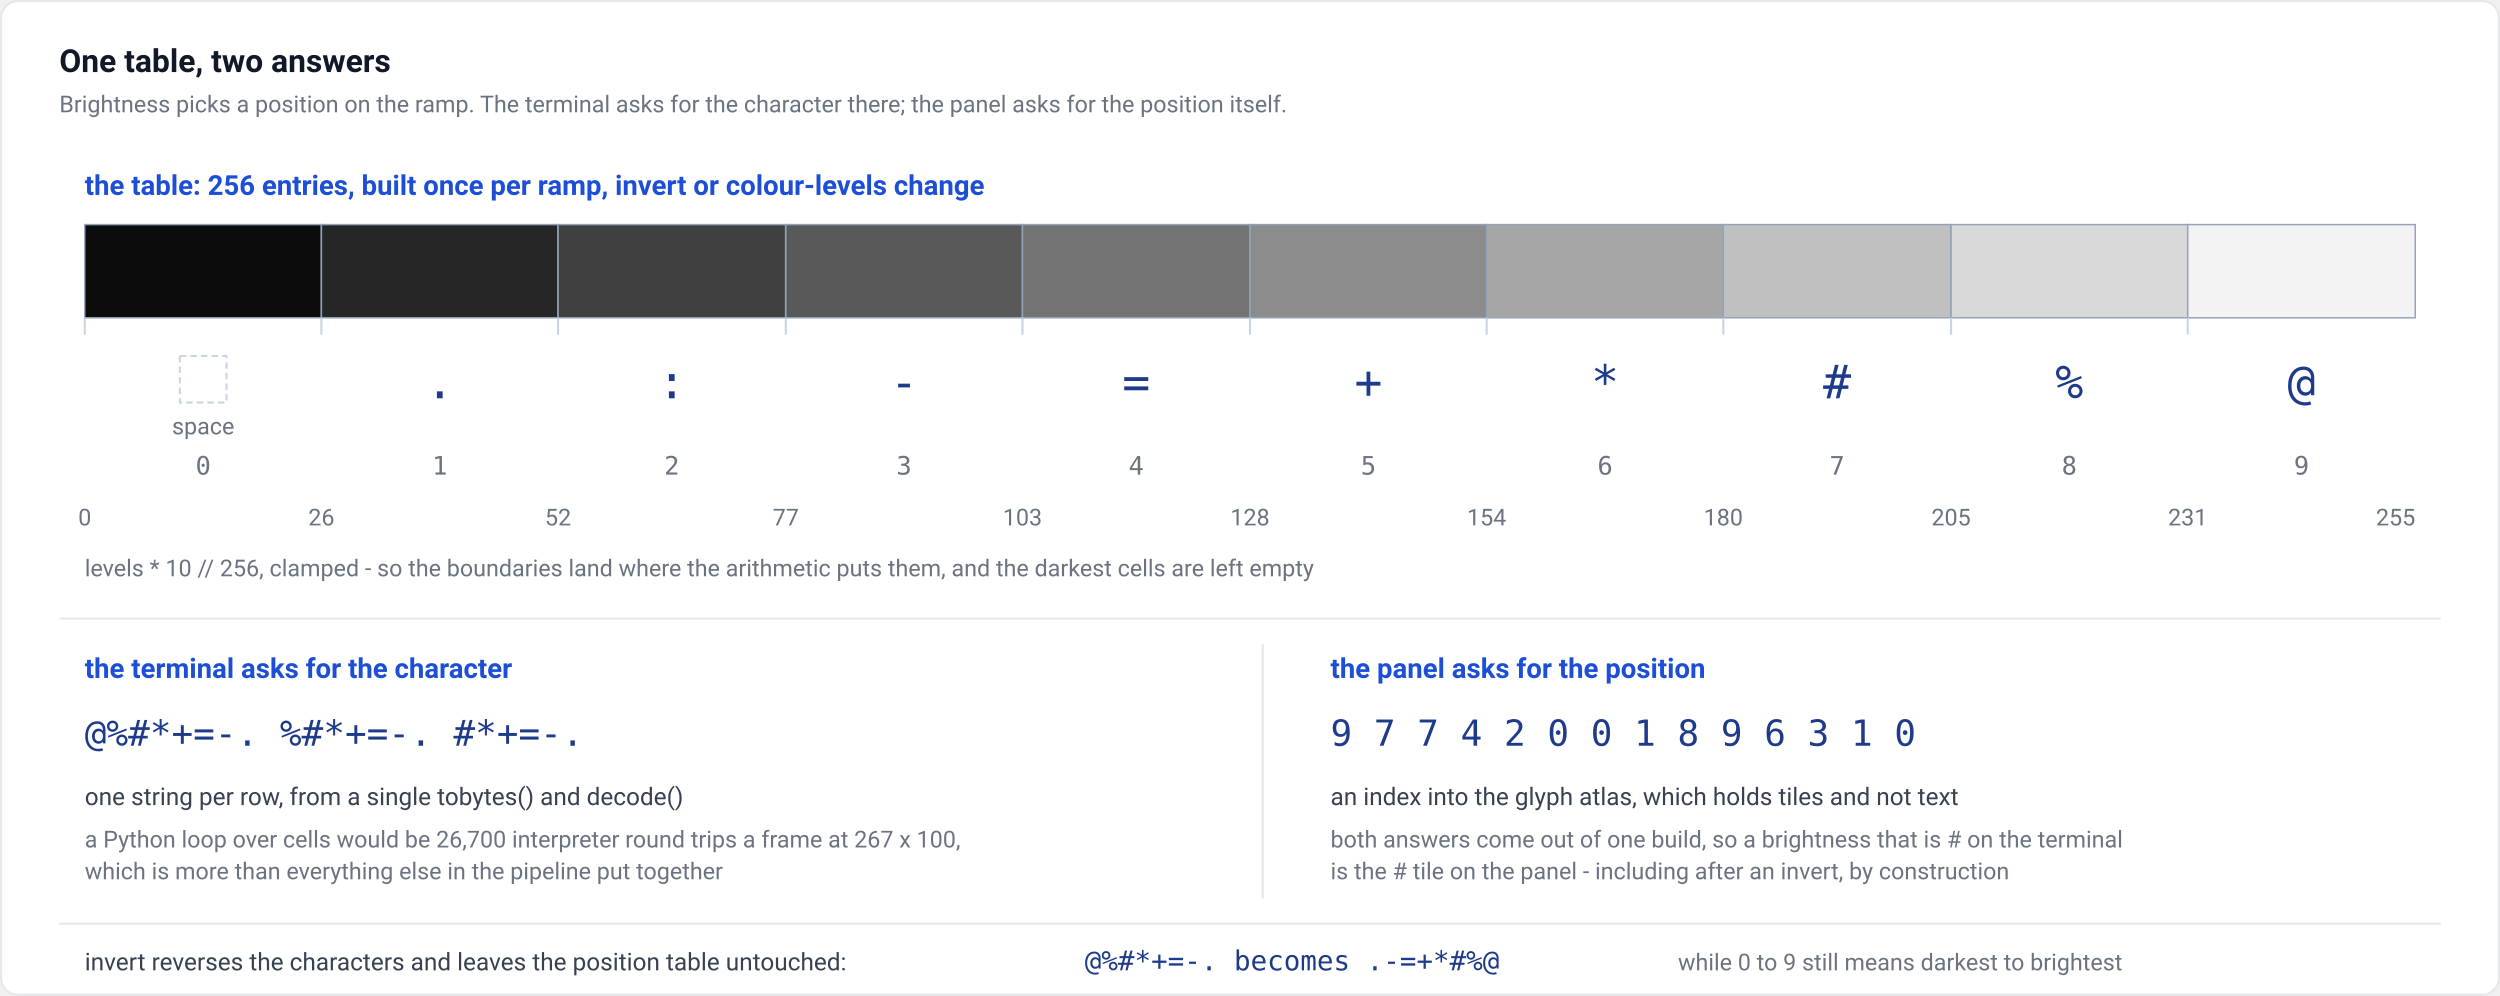
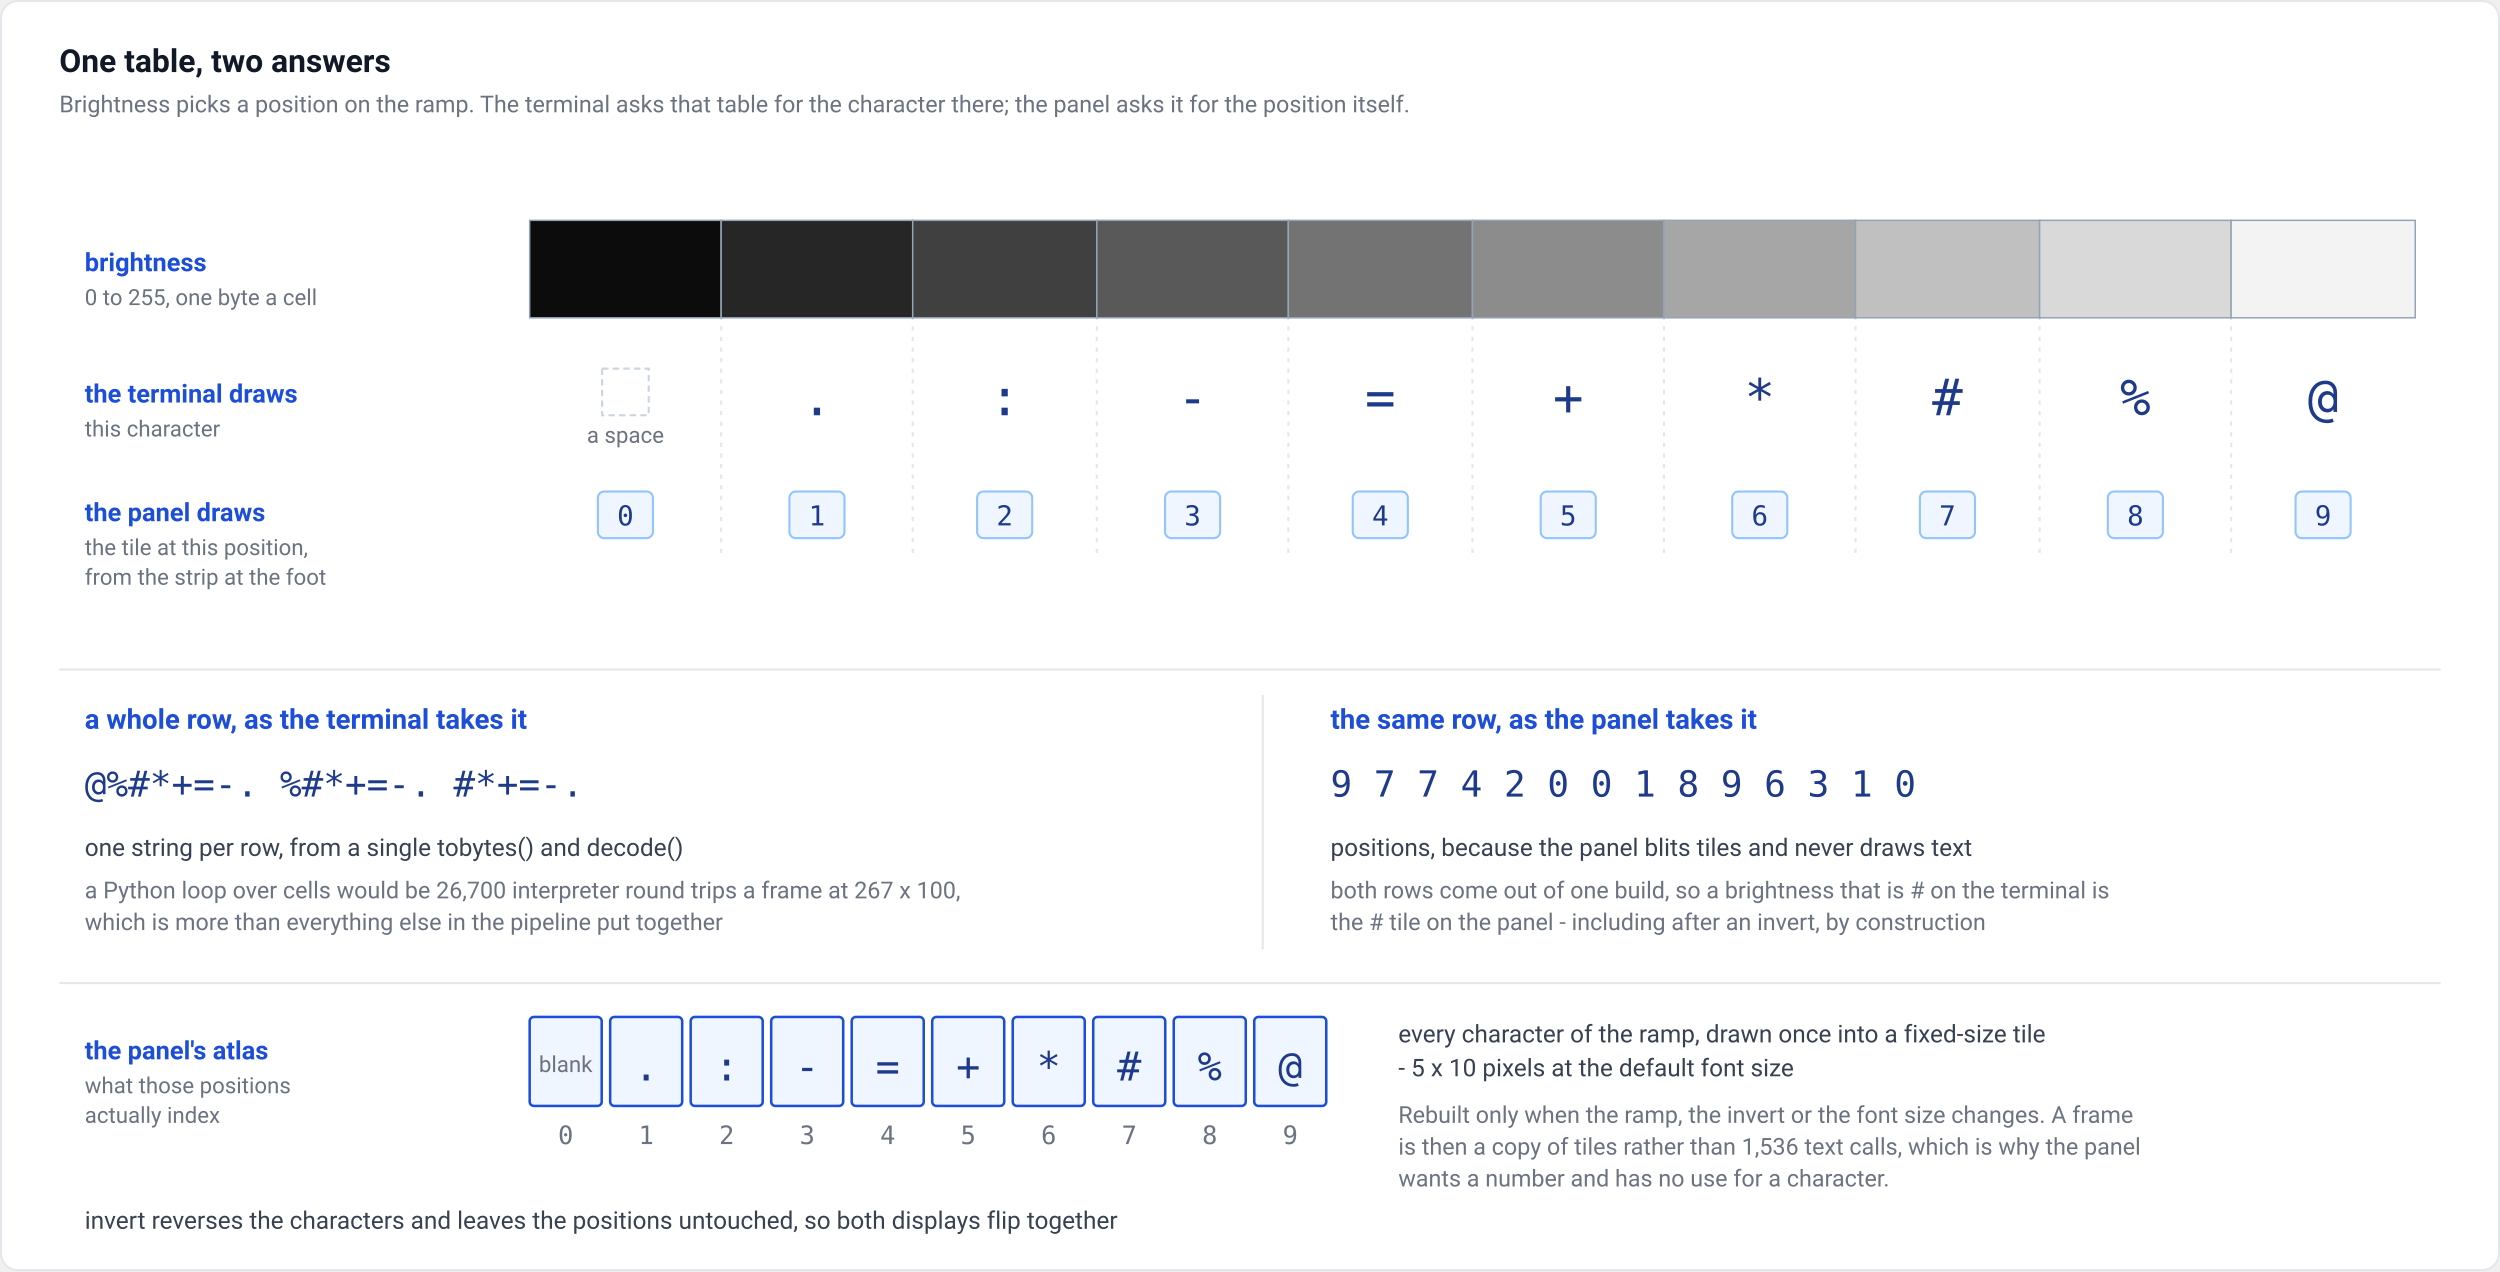
- <svg xmlns="http://www.w3.org/2000/svg" viewBox="0 0 1180 470" width="1180" height="470" font-family="-apple-system, BlinkMacSystemFont, Segoe UI, Roboto, Helvetica, Arial, sans-serif">
+ <svg xmlns="http://www.w3.org/2000/svg" viewBox="0 0 1180 600" width="1180" height="600" font-family="-apple-system, BlinkMacSystemFont, Segoe UI, Roboto, Helvetica, Arial, sans-serif">
  <defs>
    <style>
      .card  { fill: #ffffff; stroke: #e5e7eb; }
      .title { font-size: 15px; font-weight: 700; fill: #111827; }
      .step  { font-size: 13px; font-weight: 700; fill: #1d4ed8; }
      .cap   { font-size: 11.5px; fill: #374151; }
      .dim   { font-size: 11px; fill: #6b7280; }
+       .rowlab{ font-size: 12px; font-weight: 700; fill: #1d4ed8; }
+       .rowsub{ font-size: 10.5px; fill: #6b7280; }
      .mono  { font-family: ui-monospace, Menlo, Consolas, monospace; }
-       .tick  { stroke: #cbd5e1; stroke-width: 1; }
    </style>
  </defs>
-   <rect class="card" x="0.5" y="0.5" width="1179" height="469" rx="8" />
+   <rect class="card" x="0.5" y="0.5" width="1179" height="599" rx="8" />
  <text class="title" x="28" y="34">One table, two answers</text>
-   <text class="dim" x="28" y="53">Brightness picks a position on the ramp. The terminal asks for the character there; the panel asks for the position itself.</text>
-   <text class="step" x="40" y="92">the table: 256 entries, built once per ramp, invert or colour-levels change</text>
-   <rect x="40.0" y="106" width="111.7" height="44" fill="rgb(12,12,12)" stroke="#94a3b8" stroke-width="0.7" />
-   <rect x="84.9" y="168" width="22" height="22" fill="none" stroke="#cbd5e1" stroke-dasharray="3 2" />
-   <text class="dim" x="95.9" y="205" text-anchor="middle">space</text>
-   <text class="mono" x="95.9" y="224" font-size="12" text-anchor="middle" fill="#6b7280">0</text>
-   <rect x="151.7" y="106" width="111.7" height="44" fill="rgb(38,38,38)" stroke="#94a3b8" stroke-width="0.7" />
-   <text class="mono" x="207.6" y="188" font-size="22" text-anchor="middle" fill="#1e3a8a">.</text>
-   <text class="mono" x="207.6" y="224" font-size="12" text-anchor="middle" fill="#6b7280">1</text>
-   <rect x="263.4" y="106" width="107.4" height="44" fill="rgb(64,64,64)" stroke="#94a3b8" stroke-width="0.7" />
-   <text class="mono" x="317.1" y="188" font-size="22" text-anchor="middle" fill="#1e3a8a">:</text>
-   <text class="mono" x="317.1" y="224" font-size="12" text-anchor="middle" fill="#6b7280">2</text>
-   <rect x="370.9" y="106" width="111.7" height="44" fill="rgb(89,89,89)" stroke="#94a3b8" stroke-width="0.7" />
-   <text class="mono" x="426.7" y="188" font-size="22" text-anchor="middle" fill="#1e3a8a">-</text>
-   <text class="mono" x="426.7" y="224" font-size="12" text-anchor="middle" fill="#6b7280">3</text>
-   <rect x="482.6" y="106" width="107.4" height="44" fill="rgb(115,115,115)" stroke="#94a3b8" stroke-width="0.7" />
-   <text class="mono" x="536.3" y="188" font-size="22" text-anchor="middle" fill="#1e3a8a">=</text>
-   <text class="mono" x="536.3" y="224" font-size="12" text-anchor="middle" fill="#6b7280">4</text>
-   <rect x="590.0" y="106" width="111.7" height="44" fill="rgb(140,140,140)" stroke="#94a3b8" stroke-width="0.7" />
-   <text class="mono" x="645.9" y="188" font-size="22" text-anchor="middle" fill="#1e3a8a">+</text>
-   <text class="mono" x="645.9" y="224" font-size="12" text-anchor="middle" fill="#6b7280">5</text>
-   <rect x="701.7" y="106" width="111.7" height="44" fill="rgb(166,166,166)" stroke="#94a3b8" stroke-width="0.7" />
-   <text class="mono" x="757.6" y="188" font-size="22" text-anchor="middle" fill="#1e3a8a">*</text>
-   <text class="mono" x="757.6" y="224" font-size="12" text-anchor="middle" fill="#6b7280">6</text>
-   <rect x="813.4" y="106" width="107.4" height="44" fill="rgb(192,192,192)" stroke="#94a3b8" stroke-width="0.7" />
-   <text class="mono" x="867.1" y="188" font-size="22" text-anchor="middle" fill="#1e3a8a">#</text>
-   <text class="mono" x="867.1" y="224" font-size="12" text-anchor="middle" fill="#6b7280">7</text>
-   <rect x="920.9" y="106" width="111.7" height="44" fill="rgb(217,217,217)" stroke="#94a3b8" stroke-width="0.7" />
-   <text class="mono" x="976.7" y="188" font-size="22" text-anchor="middle" fill="#1e3a8a">%</text>
-   <text class="mono" x="976.7" y="224" font-size="12" text-anchor="middle" fill="#6b7280">8</text>
-   <rect x="1032.6" y="106" width="107.4" height="44" fill="rgb(243,243,243)" stroke="#94a3b8" stroke-width="0.7" />
-   <text class="mono" x="1086.3" y="188" font-size="22" text-anchor="middle" fill="#1e3a8a">@</text>
-   <text class="mono" x="1086.3" y="224" font-size="12" text-anchor="middle" fill="#6b7280">9</text>
-   <line class="tick" x1="40.0" y1="150" x2="40.0" y2="158" />
-   <text class="dim" x="40.0" y="248" text-anchor="middle">0</text>
-   <line class="tick" x1="151.7" y1="150" x2="151.7" y2="158" />
-   <text class="dim" x="151.7" y="248" text-anchor="middle">26</text>
-   <line class="tick" x1="263.4" y1="150" x2="263.4" y2="158" />
-   <text class="dim" x="263.4" y="248" text-anchor="middle">52</text>
-   <line class="tick" x1="370.9" y1="150" x2="370.9" y2="158" />
-   <text class="dim" x="370.9" y="248" text-anchor="middle">77</text>
-   <line class="tick" x1="482.6" y1="150" x2="482.6" y2="158" />
-   <text class="dim" x="482.6" y="248" text-anchor="middle">103</text>
-   <line class="tick" x1="590.0" y1="150" x2="590.0" y2="158" />
-   <text class="dim" x="590.0" y="248" text-anchor="middle">128</text>
-   <line class="tick" x1="701.7" y1="150" x2="701.7" y2="158" />
-   <text class="dim" x="701.7" y="248" text-anchor="middle">154</text>
-   <line class="tick" x1="813.4" y1="150" x2="813.4" y2="158" />
-   <text class="dim" x="813.4" y="248" text-anchor="middle">180</text>
-   <line class="tick" x1="920.9" y1="150" x2="920.9" y2="158" />
-   <text class="dim" x="920.9" y="248" text-anchor="middle">205</text>
-   <line class="tick" x1="1032.6" y1="150" x2="1032.6" y2="158" />
-   <text class="dim" x="1032.6" y="248" text-anchor="middle">231</text>
-   <text class="dim" x="1140.0" y="248" text-anchor="end">255</text>
-   <text class="dim" x="40" y="272">levels * 10 // 256, clamped - so the boundaries land where the arithmetic puts them, and the darkest cells are left empty</text>
-   <line x1="28" y1="292" x2="1152" y2="292" stroke="#e5e7eb" />
-   <text class="step" x="40" y="320">the terminal asks for the character</text>
-   <text class="mono" x="40" y="352" font-size="17" fill="#1e3a8a">@%#*+=-.  %#*+=-.   #*+=-.</text>
-   <text class="cap" x="40" y="380">one string per row, from a single tobytes() and decode()</text>
-   <text class="dim" x="40" y="400">a Python loop over cells would be 26,700 interpreter round trips a frame at 267 x 100,</text>
-   <text class="dim" x="40" y="415">which is more than everything else in the pipeline put together</text>
-   <line x1="596" y1="304" x2="596" y2="424" stroke="#e5e7eb" />
-   <text class="step" x="628" y="320">the panel asks for the position</text>
-   <text class="mono" x="628" y="352" font-size="17" fill="#1e3a8a">9 7 7 4 2 0 0 1 8 9 6 3 1 0</text>
-   <text class="cap" x="628" y="380">an index into the glyph atlas, which holds tiles and not text</text>
-   <text class="dim" x="628" y="400">both answers come out of one build, so a brightness that is # on the terminal</text>
-   <text class="dim" x="628" y="415">is the # tile on the panel - including after an invert, by construction</text>
-   <line x1="28" y1="436" x2="1152" y2="436" stroke="#e5e7eb" />
-   <text class="cap" x="40" y="458">invert reverses the characters and leaves the position table untouched:</text>
-   <text class="mono" x="512" y="458" font-size="13" fill="#1e3a8a">@%#*+=-.  becomes  .-=+*#%@</text>
-   <text class="dim" x="792" y="458">while 0 to 9 still means darkest to brightest</text>
+   <text class="dim" x="28" y="53">Brightness picks a position on the ramp. The terminal asks that table for the character there; the panel asks it for the position itself.</text>
+   <line x1="340.4" y1="104" x2="340.4" y2="262" stroke="#e5e7eb" stroke-dasharray="2 3" />
+   <line x1="430.8" y1="104" x2="430.8" y2="262" stroke="#e5e7eb" stroke-dasharray="2 3" />
+   <line x1="517.7" y1="104" x2="517.7" y2="262" stroke="#e5e7eb" stroke-dasharray="2 3" />
+   <line x1="608.1" y1="104" x2="608.1" y2="262" stroke="#e5e7eb" stroke-dasharray="2 3" />
+   <line x1="695.0" y1="104" x2="695.0" y2="262" stroke="#e5e7eb" stroke-dasharray="2 3" />
+   <line x1="785.4" y1="104" x2="785.4" y2="262" stroke="#e5e7eb" stroke-dasharray="2 3" />
+   <line x1="875.8" y1="104" x2="875.8" y2="262" stroke="#e5e7eb" stroke-dasharray="2 3" />
+   <line x1="962.7" y1="104" x2="962.7" y2="262" stroke="#e5e7eb" stroke-dasharray="2 3" />
+   <line x1="1053.1" y1="104" x2="1053.1" y2="262" stroke="#e5e7eb" stroke-dasharray="2 3" />
+   <text class="rowlab" x="40" y="128">brightness</text>
+   <text class="rowsub" x="40" y="144">0 to 255, one byte a cell</text>
+   <rect x="250.0" y="104" width="90.4" height="46" fill="rgb(12,12,12)" stroke="#94a3b8" stroke-width="0.7" />
+   <rect x="340.4" y="104" width="90.4" height="46" fill="rgb(38,38,38)" stroke="#94a3b8" stroke-width="0.7" />
+   <rect x="430.8" y="104" width="86.9" height="46" fill="rgb(64,64,64)" stroke="#94a3b8" stroke-width="0.7" />
+   <rect x="517.7" y="104" width="90.4" height="46" fill="rgb(89,89,89)" stroke="#94a3b8" stroke-width="0.7" />
+   <rect x="608.1" y="104" width="86.9" height="46" fill="rgb(115,115,115)" stroke="#94a3b8" stroke-width="0.7" />
+   <rect x="695.0" y="104" width="90.4" height="46" fill="rgb(140,140,140)" stroke="#94a3b8" stroke-width="0.7" />
+   <rect x="785.4" y="104" width="90.4" height="46" fill="rgb(166,166,166)" stroke="#94a3b8" stroke-width="0.7" />
+   <rect x="875.8" y="104" width="86.9" height="46" fill="rgb(192,192,192)" stroke="#94a3b8" stroke-width="0.7" />
+   <rect x="962.7" y="104" width="90.4" height="46" fill="rgb(217,217,217)" stroke="#94a3b8" stroke-width="0.7" />
+   <rect x="1053.1" y="104" width="86.9" height="46" fill="rgb(243,243,243)" stroke="#94a3b8" stroke-width="0.7" />
+   <text class="rowlab" x="40" y="190">the terminal draws</text>
+   <text class="rowsub" x="40" y="206">this character</text>
+   <rect x="284.2" y="174" width="22" height="22" fill="none" stroke="#cbd5e1" stroke-dasharray="3 2" />
+   <text class="rowsub" x="295.2" y="209" text-anchor="middle">a space</text>
+   <text class="mono" x="385.6" y="196" font-size="24" text-anchor="middle" fill="#1e3a8a">.</text>
+   <text class="mono" x="474.2" y="196" font-size="24" text-anchor="middle" fill="#1e3a8a">:</text>
+   <text class="mono" x="562.9" y="196" font-size="24" text-anchor="middle" fill="#1e3a8a">-</text>
+   <text class="mono" x="651.5" y="196" font-size="24" text-anchor="middle" fill="#1e3a8a">=</text>
+   <text class="mono" x="740.2" y="196" font-size="24" text-anchor="middle" fill="#1e3a8a">+</text>
+   <text class="mono" x="830.6" y="196" font-size="24" text-anchor="middle" fill="#1e3a8a">*</text>
+   <text class="mono" x="919.2" y="196" font-size="24" text-anchor="middle" fill="#1e3a8a">#</text>
+   <text class="mono" x="1007.9" y="196" font-size="24" text-anchor="middle" fill="#1e3a8a">%</text>
+   <text class="mono" x="1096.5" y="196" font-size="24" text-anchor="middle" fill="#1e3a8a">@</text>
+   <text class="rowlab" x="40" y="246">the panel draws</text>
+   <text class="rowsub" x="40" y="262">the tile at this position,</text>
+   <text class="rowsub" x="40" y="276">from the strip at the foot</text>
+   <rect x="282.2" y="232" width="26" height="22" rx="3" fill="#eff6ff" stroke="#93c5fd" />
+   <text class="mono" x="295.2" y="248" font-size="13" text-anchor="middle" fill="#1e3a8a">0</text>
+   <rect x="372.6" y="232" width="26" height="22" rx="3" fill="#eff6ff" stroke="#93c5fd" />
+   <text class="mono" x="385.6" y="248" font-size="13" text-anchor="middle" fill="#1e3a8a">1</text>
+   <rect x="461.2" y="232" width="26" height="22" rx="3" fill="#eff6ff" stroke="#93c5fd" />
+   <text class="mono" x="474.2" y="248" font-size="13" text-anchor="middle" fill="#1e3a8a">2</text>
+   <rect x="549.9" y="232" width="26" height="22" rx="3" fill="#eff6ff" stroke="#93c5fd" />
+   <text class="mono" x="562.9" y="248" font-size="13" text-anchor="middle" fill="#1e3a8a">3</text>
+   <rect x="638.5" y="232" width="26" height="22" rx="3" fill="#eff6ff" stroke="#93c5fd" />
+   <text class="mono" x="651.5" y="248" font-size="13" text-anchor="middle" fill="#1e3a8a">4</text>
+   <rect x="727.2" y="232" width="26" height="22" rx="3" fill="#eff6ff" stroke="#93c5fd" />
+   <text class="mono" x="740.2" y="248" font-size="13" text-anchor="middle" fill="#1e3a8a">5</text>
+   <rect x="817.6" y="232" width="26" height="22" rx="3" fill="#eff6ff" stroke="#93c5fd" />
+   <text class="mono" x="830.6" y="248" font-size="13" text-anchor="middle" fill="#1e3a8a">6</text>
+   <rect x="906.2" y="232" width="26" height="22" rx="3" fill="#eff6ff" stroke="#93c5fd" />
+   <text class="mono" x="919.2" y="248" font-size="13" text-anchor="middle" fill="#1e3a8a">7</text>
+   <rect x="994.9" y="232" width="26" height="22" rx="3" fill="#eff6ff" stroke="#93c5fd" />
+   <text class="mono" x="1007.9" y="248" font-size="13" text-anchor="middle" fill="#1e3a8a">8</text>
+   <rect x="1083.5" y="232" width="26" height="22" rx="3" fill="#eff6ff" stroke="#93c5fd" />
+   <text class="mono" x="1096.5" y="248" font-size="13" text-anchor="middle" fill="#1e3a8a">9</text>
+   <line x1="28" y1="316" x2="1152" y2="316" stroke="#e5e7eb" />
+   <text class="step" x="40" y="344">a whole row, as the terminal takes it</text>
+   <text class="mono" x="40" y="376" font-size="17" fill="#1e3a8a">@%#*+=-.  %#*+=-.   #*+=-.</text>
+   <text class="cap" x="40" y="404">one string per row, from a single tobytes() and decode()</text>
+   <text class="dim" x="40" y="424">a Python loop over cells would be 26,700 interpreter round trips a frame at 267 x 100,</text>
+   <text class="dim" x="40" y="439">which is more than everything else in the pipeline put together</text>
+   <line x1="596" y1="328" x2="596" y2="448" stroke="#e5e7eb" />
+   <text class="step" x="628" y="344">the same row, as the panel takes it</text>
+   <text class="mono" x="628" y="376" font-size="17" fill="#1e3a8a">9 7 7 4 2 0 0 1 8 9 6 3 1 0</text>
+   <text class="cap" x="628" y="404">positions, because the panel blits tiles and never draws text</text>
+   <text class="dim" x="628" y="424">both rows come out of one build, so a brightness that is # on the terminal is</text>
+   <text class="dim" x="628" y="439">the # tile on the panel - including after an invert, by construction</text>
+   <line x1="28" y1="464" x2="1152" y2="464" stroke="#e5e7eb" />
+   <text class="rowlab" x="40" y="500">the panel's atlas</text>
+   <text class="rowsub" x="40" y="516">what those positions</text>
+   <text class="rowsub" x="40" y="530">actually index</text>
+   <rect x="250" y="480" width="34" height="42" rx="2" fill="#eff6ff" stroke="#1d4ed8" stroke-width="1.2" />
+   <text class="rowsub" x="267" y="506" text-anchor="middle">blank</text>
+   <text class="mono" x="267" y="540" font-size="12" text-anchor="middle" fill="#6b7280">0</text>
+   <rect x="288" y="480" width="34" height="42" rx="2" fill="#eff6ff" stroke="#1d4ed8" stroke-width="1.2" />
+   <text class="mono" x="305" y="510" font-size="19" text-anchor="middle" fill="#1e3a8a">.</text>
+   <text class="mono" x="305" y="540" font-size="12" text-anchor="middle" fill="#6b7280">1</text>
+   <rect x="326" y="480" width="34" height="42" rx="2" fill="#eff6ff" stroke="#1d4ed8" stroke-width="1.2" />
+   <text class="mono" x="343" y="510" font-size="19" text-anchor="middle" fill="#1e3a8a">:</text>
+   <text class="mono" x="343" y="540" font-size="12" text-anchor="middle" fill="#6b7280">2</text>
+   <rect x="364" y="480" width="34" height="42" rx="2" fill="#eff6ff" stroke="#1d4ed8" stroke-width="1.2" />
+   <text class="mono" x="381" y="510" font-size="19" text-anchor="middle" fill="#1e3a8a">-</text>
+   <text class="mono" x="381" y="540" font-size="12" text-anchor="middle" fill="#6b7280">3</text>
+   <rect x="402" y="480" width="34" height="42" rx="2" fill="#eff6ff" stroke="#1d4ed8" stroke-width="1.2" />
+   <text class="mono" x="419" y="510" font-size="19" text-anchor="middle" fill="#1e3a8a">=</text>
+   <text class="mono" x="419" y="540" font-size="12" text-anchor="middle" fill="#6b7280">4</text>
+   <rect x="440" y="480" width="34" height="42" rx="2" fill="#eff6ff" stroke="#1d4ed8" stroke-width="1.2" />
+   <text class="mono" x="457" y="510" font-size="19" text-anchor="middle" fill="#1e3a8a">+</text>
+   <text class="mono" x="457" y="540" font-size="12" text-anchor="middle" fill="#6b7280">5</text>
+   <rect x="478" y="480" width="34" height="42" rx="2" fill="#eff6ff" stroke="#1d4ed8" stroke-width="1.2" />
+   <text class="mono" x="495" y="510" font-size="19" text-anchor="middle" fill="#1e3a8a">*</text>
+   <text class="mono" x="495" y="540" font-size="12" text-anchor="middle" fill="#6b7280">6</text>
+   <rect x="516" y="480" width="34" height="42" rx="2" fill="#eff6ff" stroke="#1d4ed8" stroke-width="1.2" />
+   <text class="mono" x="533" y="510" font-size="19" text-anchor="middle" fill="#1e3a8a">#</text>
+   <text class="mono" x="533" y="540" font-size="12" text-anchor="middle" fill="#6b7280">7</text>
+   <rect x="554" y="480" width="34" height="42" rx="2" fill="#eff6ff" stroke="#1d4ed8" stroke-width="1.2" />
+   <text class="mono" x="571" y="510" font-size="19" text-anchor="middle" fill="#1e3a8a">%</text>
+   <text class="mono" x="571" y="540" font-size="12" text-anchor="middle" fill="#6b7280">8</text>
+   <rect x="592" y="480" width="34" height="42" rx="2" fill="#eff6ff" stroke="#1d4ed8" stroke-width="1.2" />
+   <text class="mono" x="609" y="510" font-size="19" text-anchor="middle" fill="#1e3a8a">@</text>
+   <text class="mono" x="609" y="540" font-size="12" text-anchor="middle" fill="#6b7280">9</text>
+   <text class="cap" x="660" y="492">every character of the ramp, drawn once into a fixed-size tile</text>
+   <text class="cap" x="660" y="508">- 5 x 10 pixels at the default font size</text>
+   <text class="dim" x="660" y="530">Rebuilt only when the ramp, the invert or the font size changes. A frame</text>
+   <text class="dim" x="660" y="545">is then a copy of tiles rather than 1,536 text calls, which is why the panel</text>
+   <text class="dim" x="660" y="560">wants a number and has no use for a character.</text>
+   <text class="cap" x="40" y="580">invert reverses the characters and leaves the positions untouched, so both displays flip together</text>
</svg>
